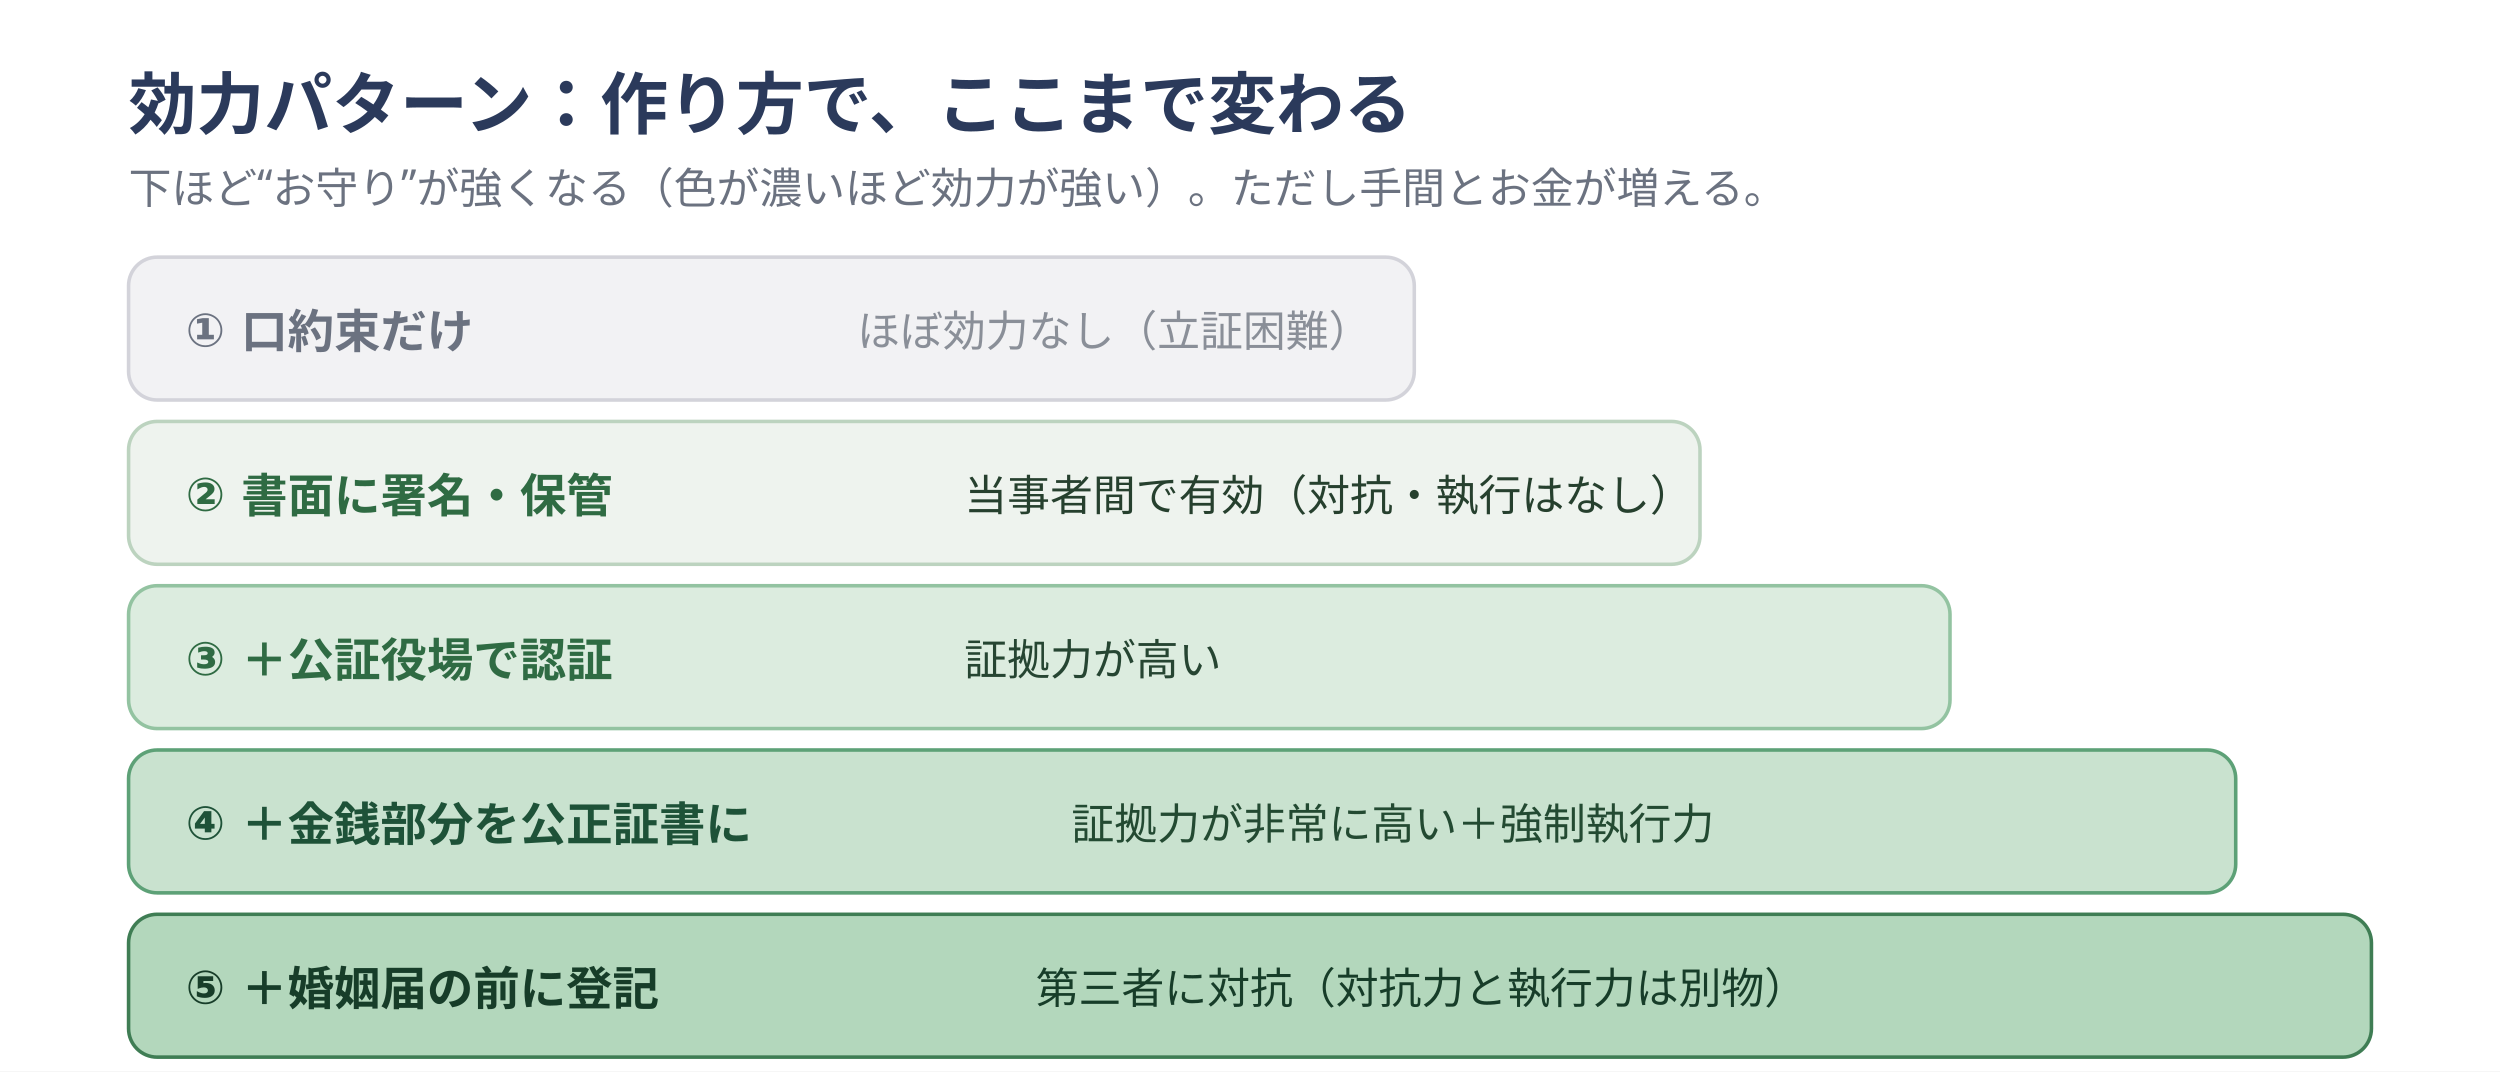
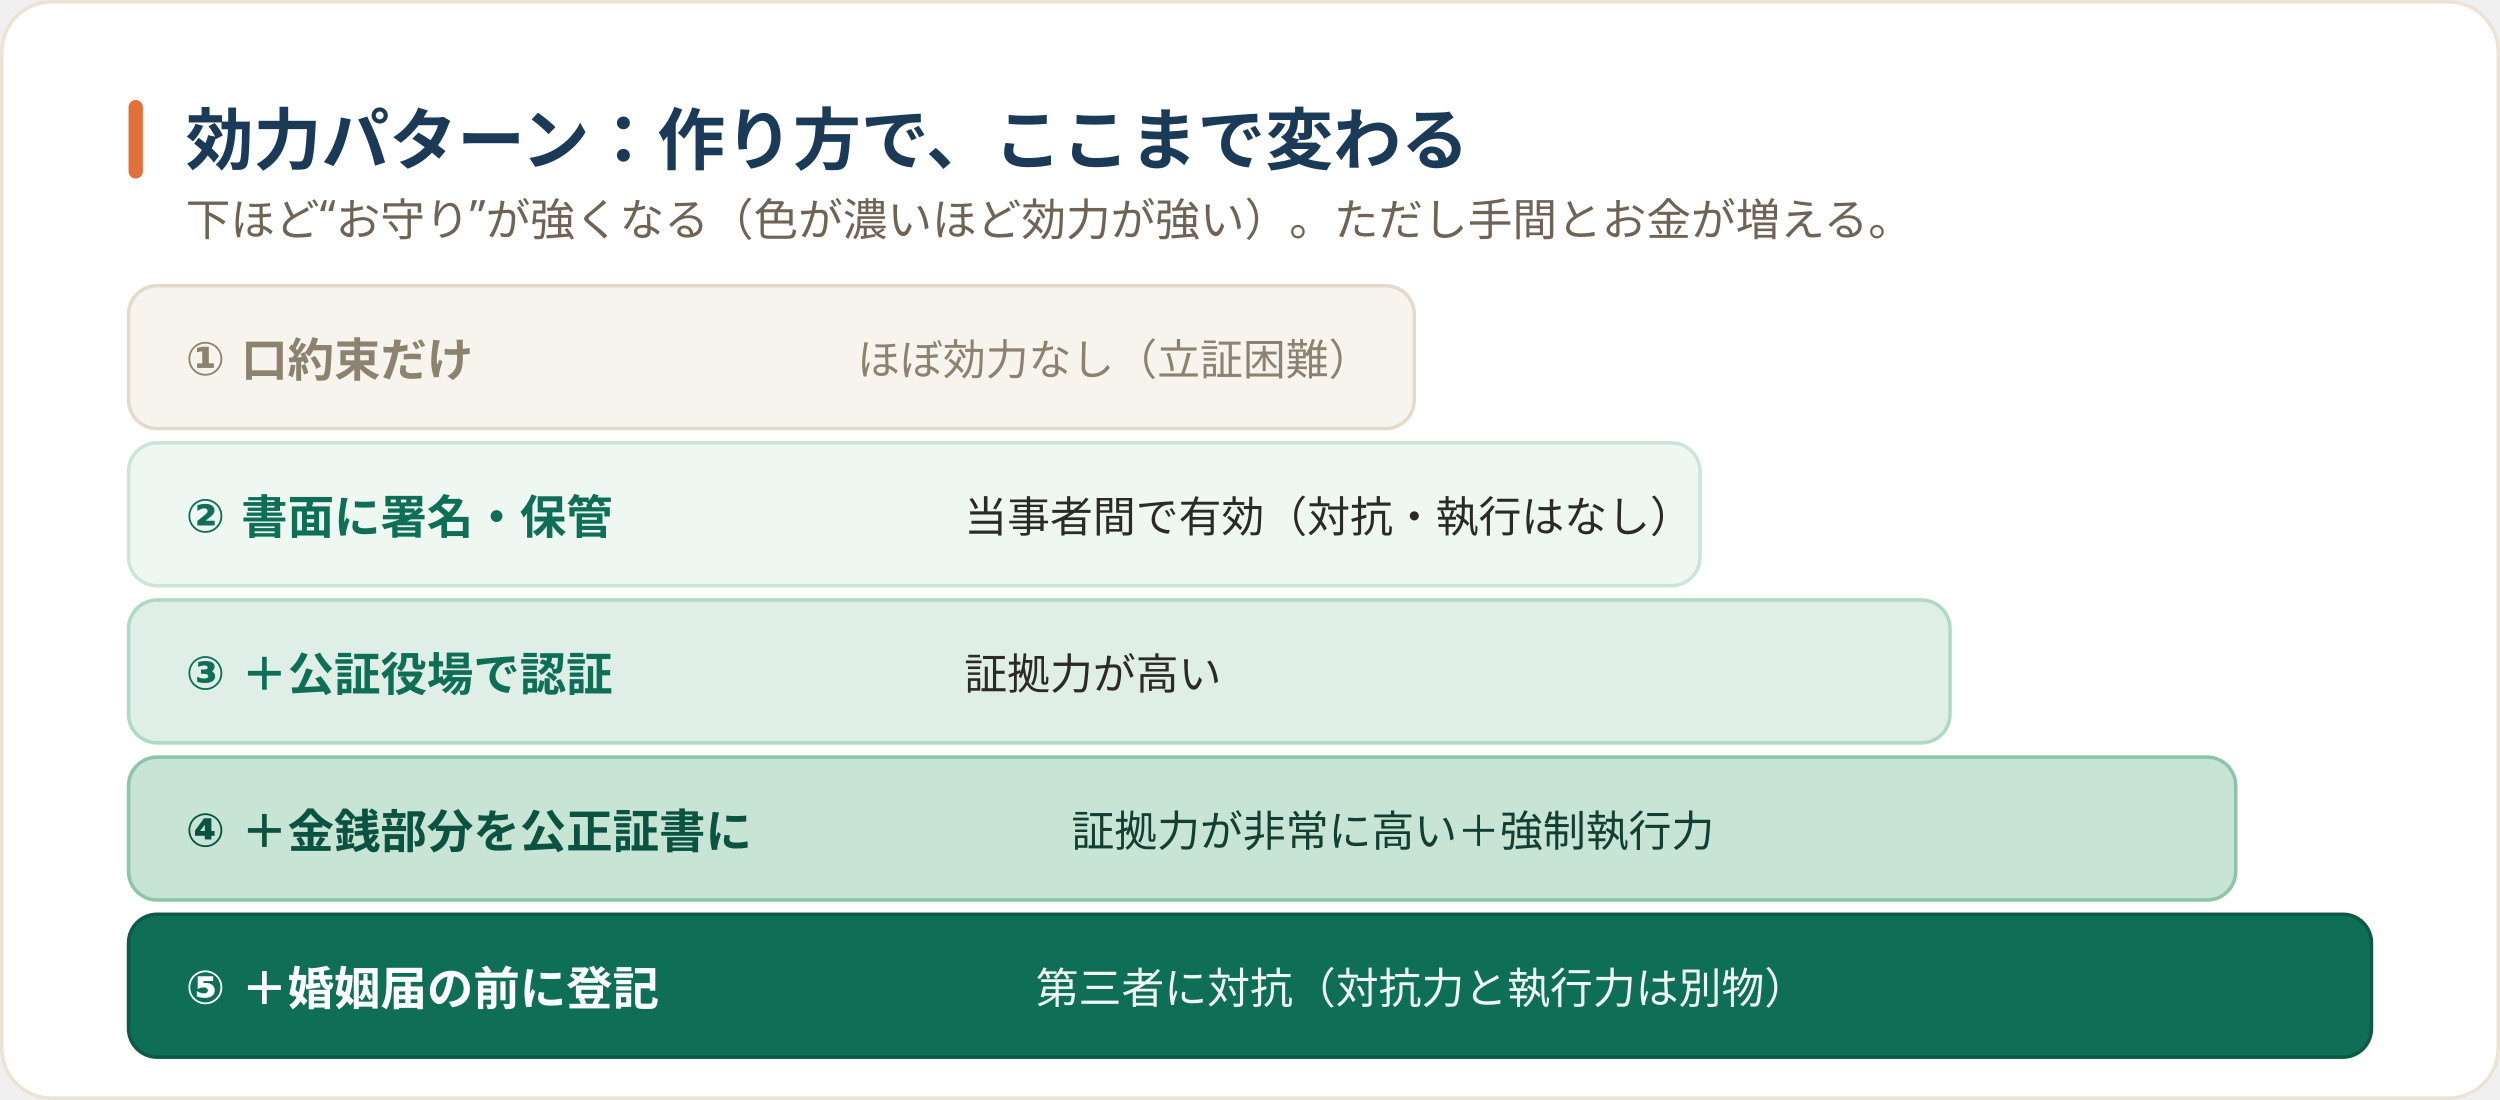
- <svg xmlns="http://www.w3.org/2000/svg" viewBox="0 0 700 300" role="img" aria-labelledby="t" font-family="'Noto Sans JP','Hiragino Kaku Gothic ProN',sans-serif">
-   <rect width="700" height="300" fill="#ffffff" />
-   <text x="36" y="36" font-size="19" font-weight="700" fill="#2b3a5b">効力パターン：作り方で、ここまで変わる</text>
-   <text x="36" y="57" font-size="12" fill="#6b7280">下ほど“お守り”が強くなる（色が濃いほど効力が強い）。ただし手間とお金が増える。</text>
-   <rect x="36" y="72" width="360" height="40" rx="8" fill="#f2f2f4" stroke="#d3d3da" />
-   <text x="52" y="97" font-size="13" font-weight="700" fill="#6b7280">① 口約束だけ</text>
-   <text x="240" y="97" font-size="12" fill="#8a8f98">ほぼ効力なし（立証困難）</text>
-   <rect x="36" y="118" width="440" height="40" rx="8" fill="#eef3ee" stroke="#bcd3bf" />
-   <text x="52" y="143" font-size="13" font-weight="700" fill="#2f6b43">② 書面に署名・保管</text>
-   <text x="270" y="143" font-size="12" fill="#26402e">当事者間で有効（対抗・執行はなし）</text>
-   <rect x="36" y="164" width="510" height="40" rx="8" fill="#dcecdf" stroke="#93c3a1" />
-   <text x="52" y="189" font-size="13" font-weight="700" fill="#2f6b43">③ ＋公証役場で認証</text>
-   <text x="270" y="189" font-size="12" fill="#264532">証拠力が高い</text>
-   <rect x="36" y="210" width="590" height="40" rx="8" fill="#c9e2cf" stroke="#5da177" />
-   <text x="52" y="235" font-size="13" font-weight="700" fill="#1e5238">④ ＋金銭部分を公正証書に</text>
-   <text x="300" y="235" font-size="12" fill="#234a32">証拠力が非常に高い＋強制執行力</text>
-   <rect x="36" y="256" width="628" height="40" rx="8" fill="#b3d7bc" stroke="#3f7d54" />
-   <text x="52" y="281" font-size="13" font-weight="700" fill="#173d29">⑤ ＋婚姻届の前に登記</text>
-   <text x="290" y="281" font-size="12" fill="#173d29">第三者に対抗（対抗力と執行力は別物）</text>
+ <svg xmlns="http://www.w3.org/2000/svg" viewBox="0 0 700 308" role="img" aria-labelledby="t" font-family="'Zen Kaku Gothic New','Noto Sans JP','Hiragino Kaku Gothic ProN',sans-serif">
+   <rect x="0.5" y="0.5" width="699" height="307" rx="14" fill="#FFFFFF" stroke="#ECE3D5" />
+   <rect x="36" y="28" width="4" height="22" rx="2" fill="#E2703A" />
+   <text x="52" y="46" font-size="19" font-weight="800" fill="#1B3A57">効力パターン：作り方で、ここまで変わる</text>
+   <text x="52" y="66" font-size="12.5" fill="#6E6354">下ほど“お守り”が強くなる（色が濃いほど効力が強い）。ただし手間とお金が増える。</text>
+   <rect x="36" y="80" width="360" height="40" rx="8" fill="#F7F4ED" stroke="#E4DACB" />
+   <text x="52" y="105" font-size="13" font-weight="700" fill="#8C8270">① 口約束だけ</text>
+   <text x="240" y="105" font-size="12" fill="#8C8270">ほぼ効力なし（立証困難）</text>
+   <rect x="36" y="124" width="440" height="40" rx="8" fill="#EFF7F2" stroke="#CBE5D6" />
+   <text x="52" y="149" font-size="13" font-weight="700" fill="#0F6E56">② 書面に署名・保管</text>
+   <text x="270" y="149" font-size="12" fill="#2C2A26">当事者間で有効（対抗・執行はなし）</text>
+   <rect x="36" y="168" width="510" height="40" rx="8" fill="#DFEFE7" stroke="#AFD9C2" />
+   <text x="52" y="193" font-size="13" font-weight="700" fill="#0F6E56">③ ＋公証役場で認証</text>
+   <text x="270" y="193" font-size="12" fill="#2C2A26">証拠力が高い</text>
+   <rect x="36" y="212" width="590" height="40" rx="8" fill="#C7E4D5" stroke="#8CC5A8" />
+   <text x="52" y="237" font-size="13" font-weight="700" fill="#0B5240">④ ＋金銭部分を公正証書に</text>
+   <text x="300" y="237" font-size="12" fill="#123F33">証拠力が非常に高い＋強制執行力</text>
+   <rect x="36" y="256" width="628" height="40" rx="8" fill="#0F6E56" stroke="#0C5945" />
+   <text x="52" y="281" font-size="13" font-weight="700" fill="#FFFFFF">⑤ ＋婚姻届の前に登記</text>
+   <text x="290" y="281" font-size="12" fill="#EFF7F2">第三者に対抗（対抗力と執行力は別物）</text>
</svg>
